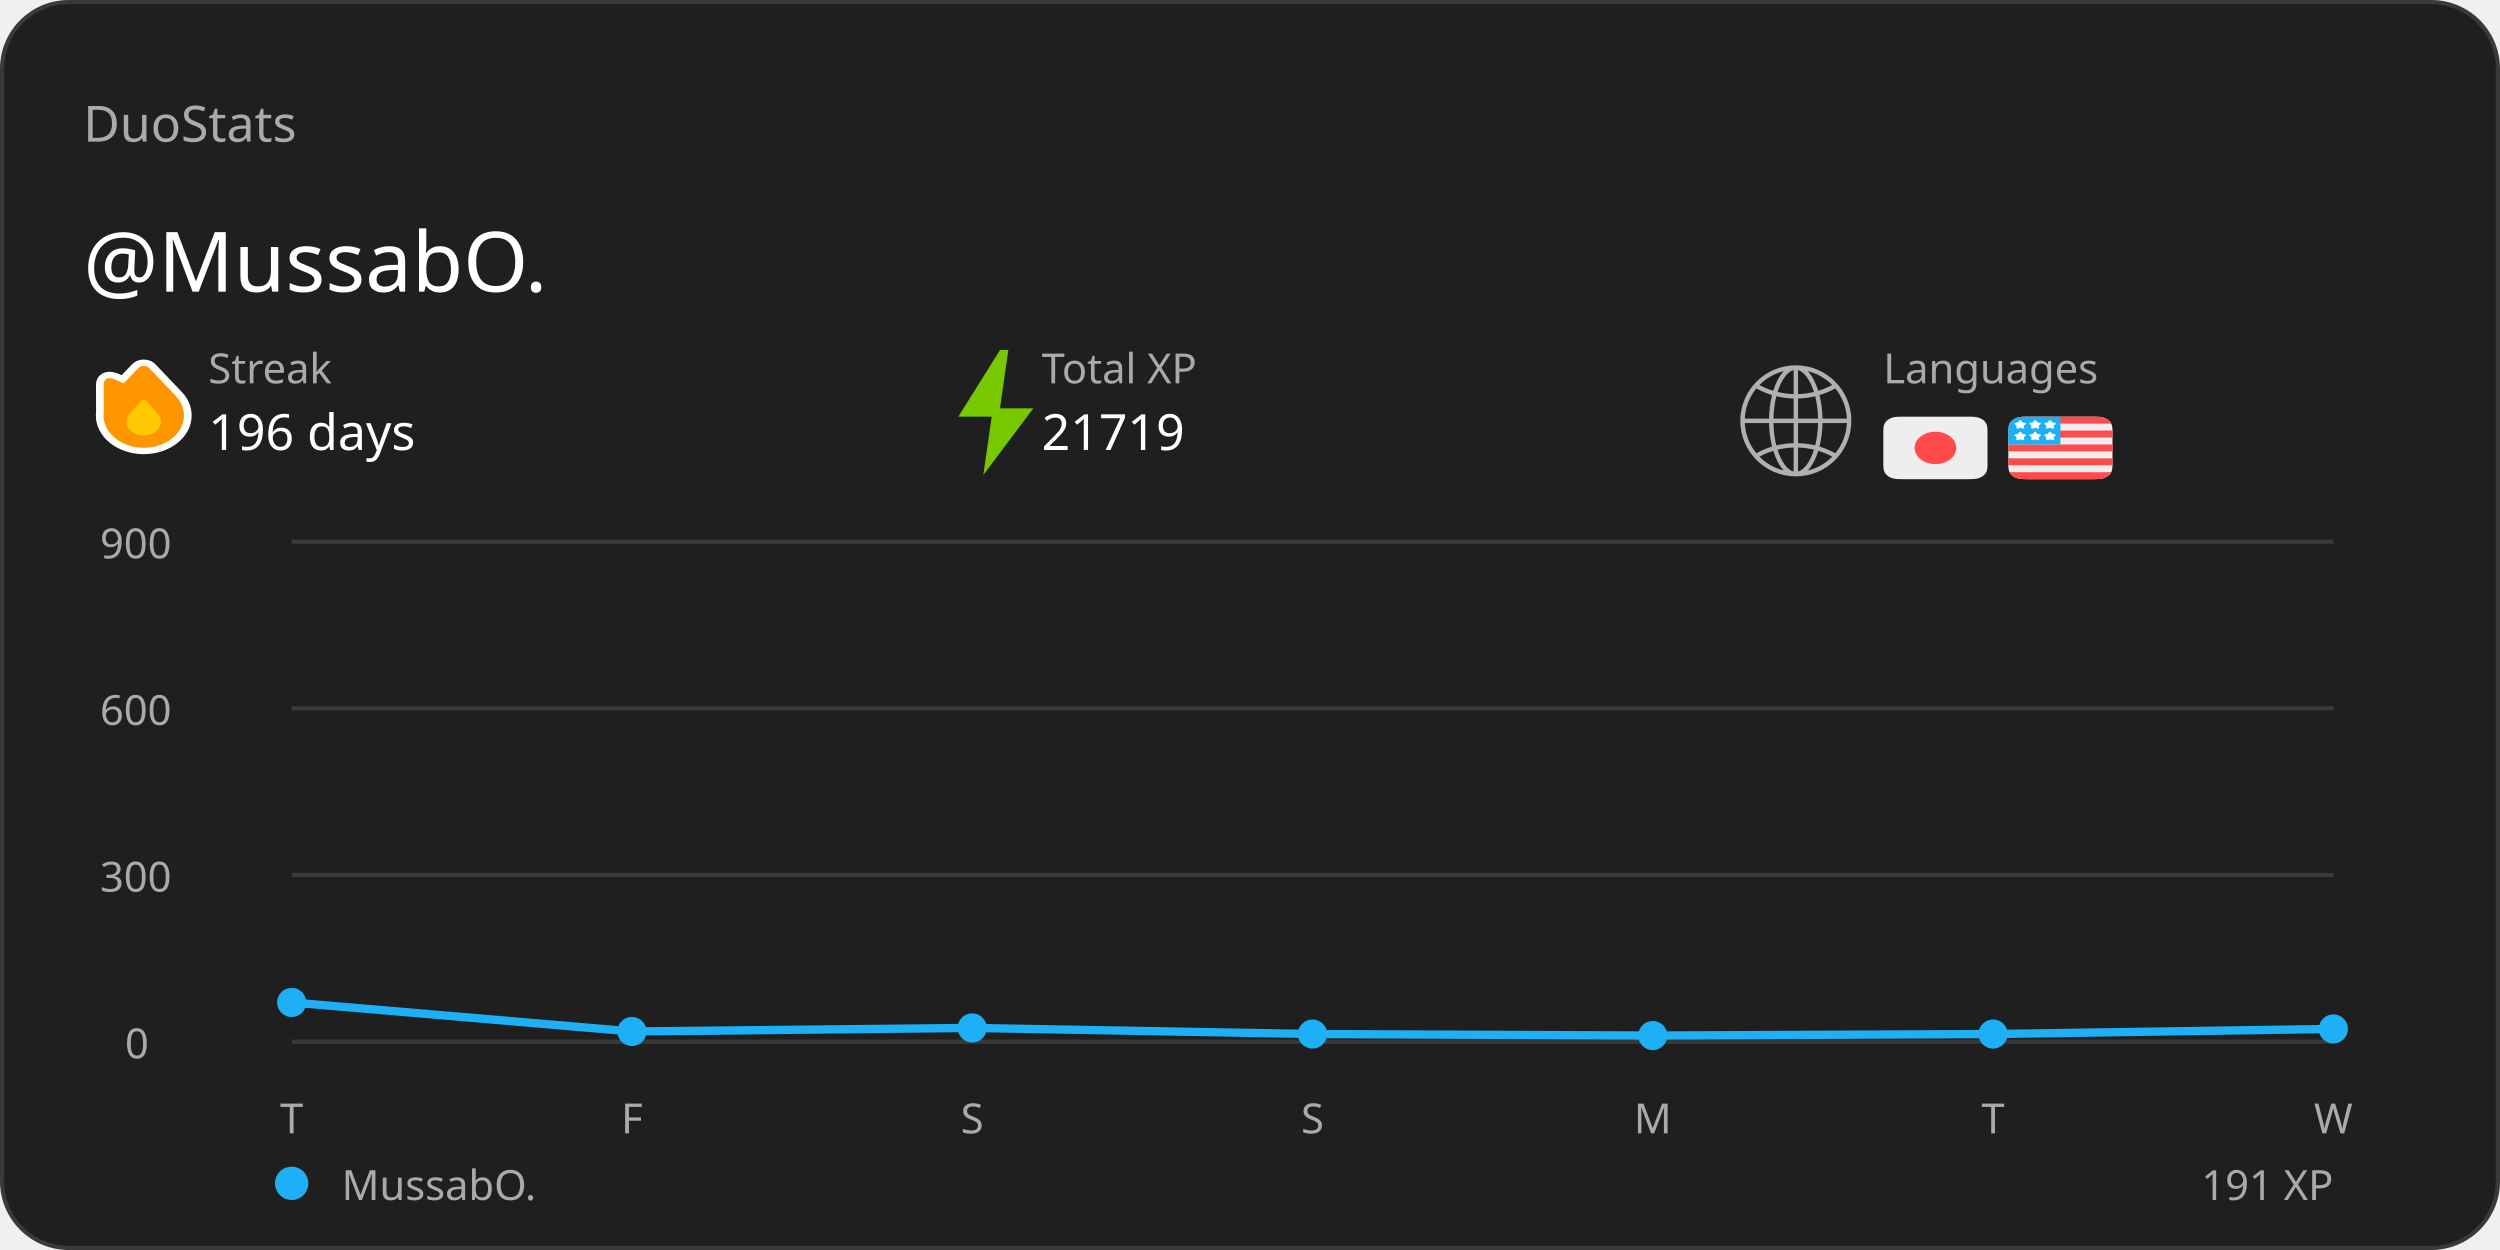
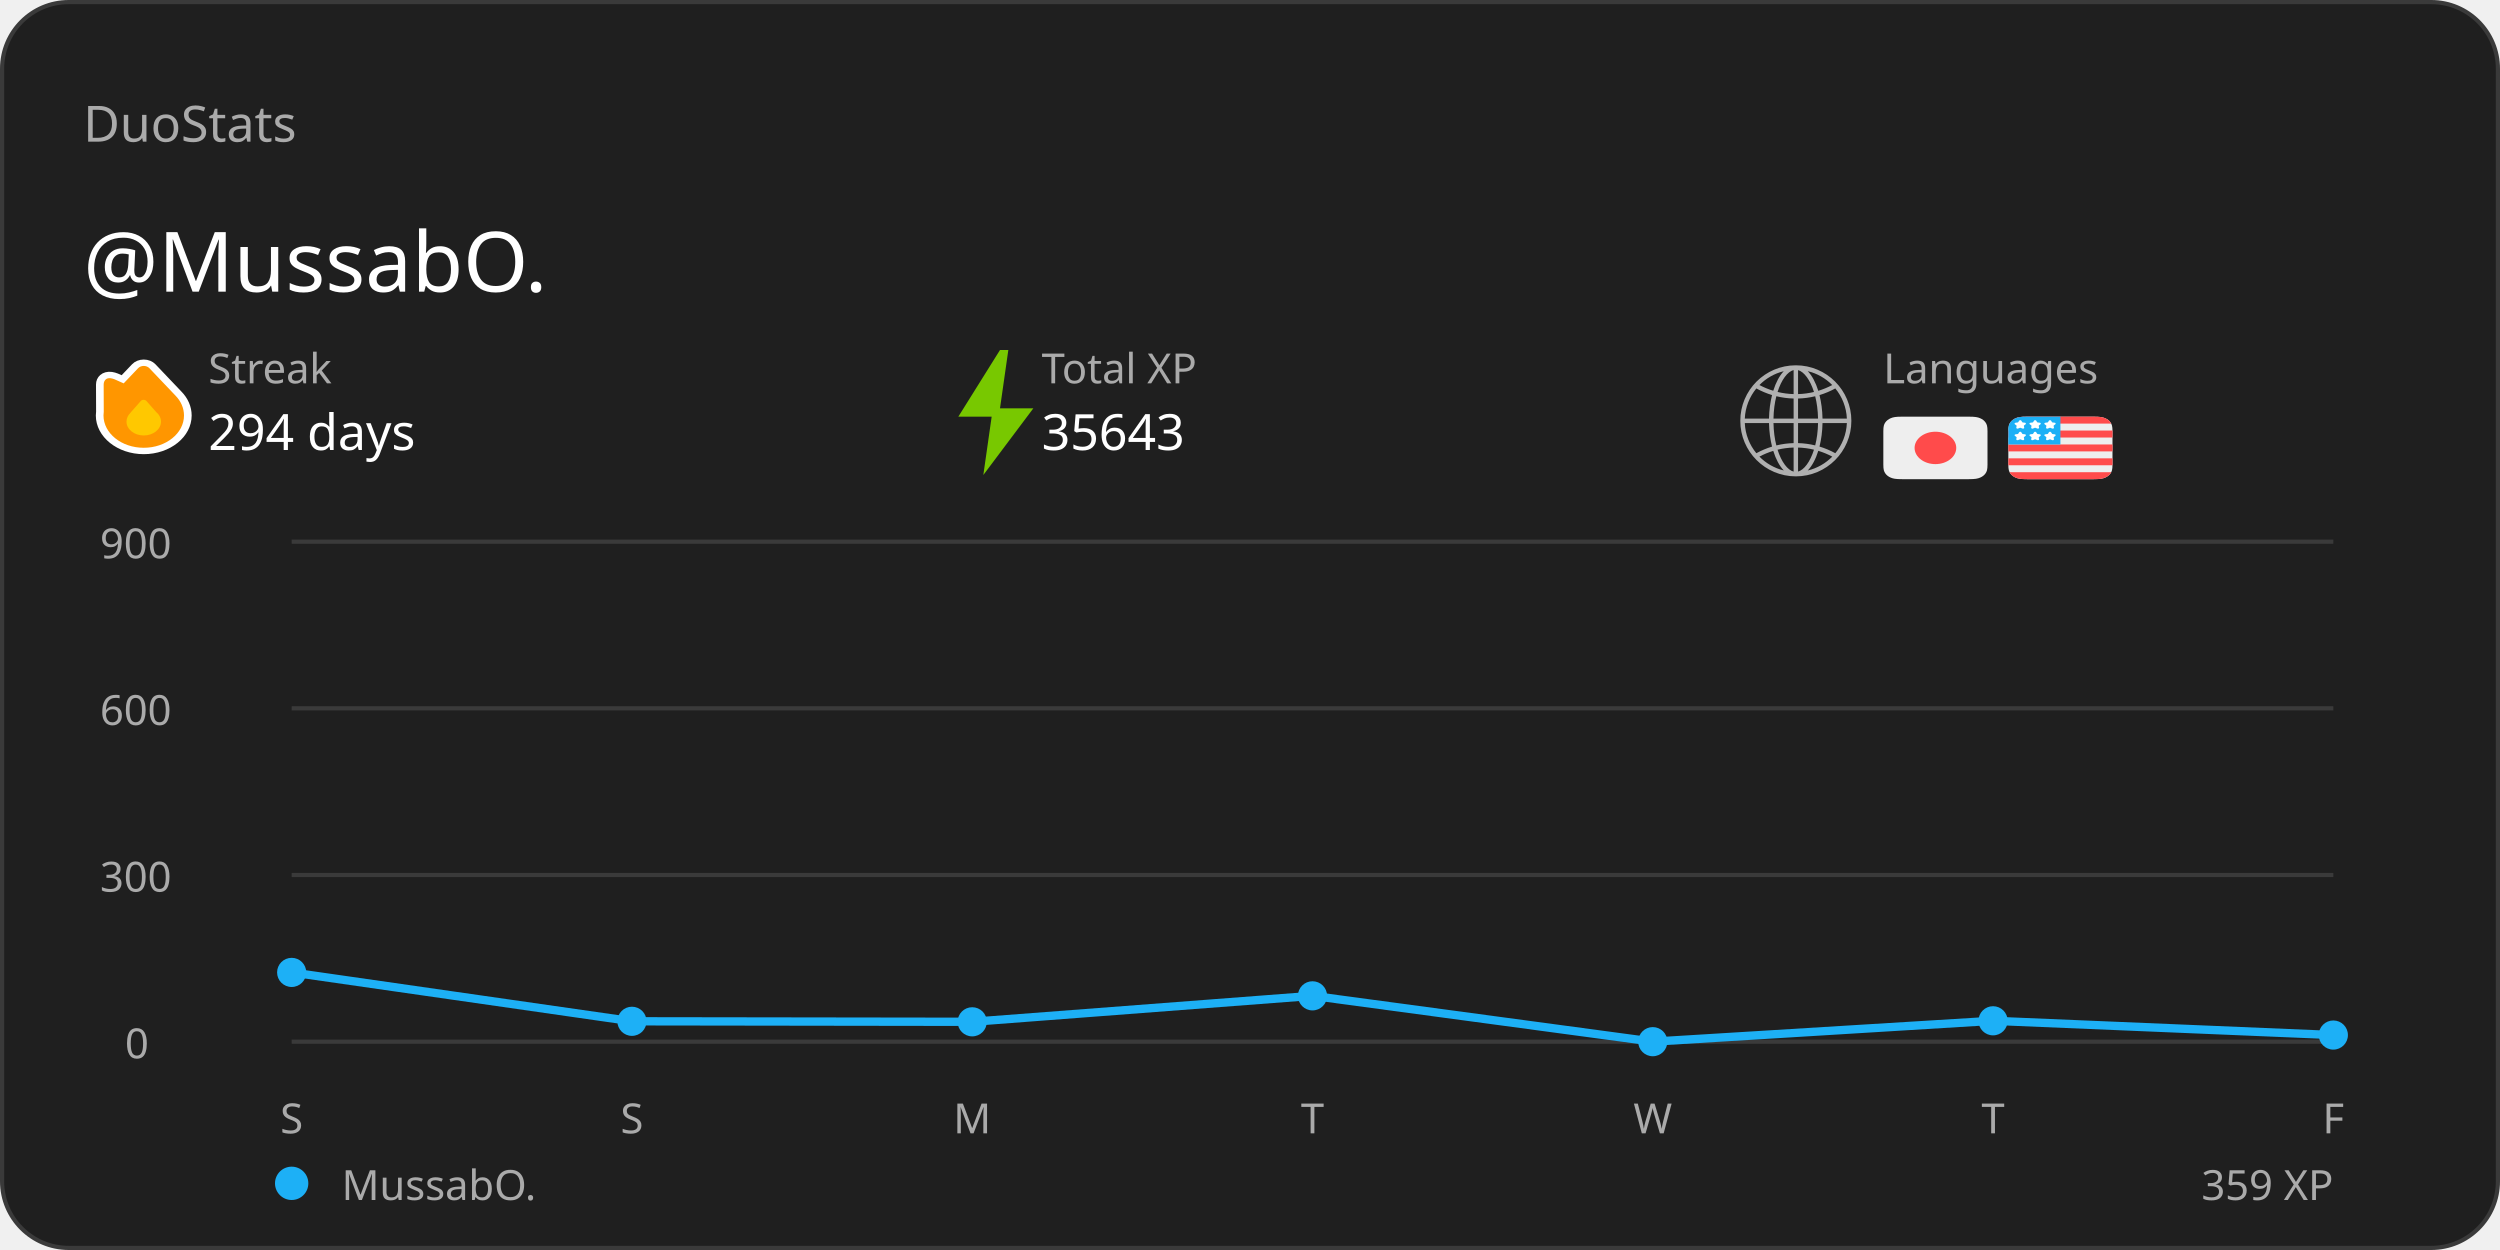
<svg xmlns="http://www.w3.org/2000/svg" width="600" height="300" viewBox="0 0 600 300">
  <rect x="0.5" y="0.5" width="599" height="299" rx="16" fill="#1F1F1F" stroke="#3A3A3A" />
  <text x="20" y="34" fill="#AAAAAA" font-size="12" font-family="DIN Round Pro, system-ui, sans-serif">DuoStats</text>
  <text x="20" y="70" fill="#FFFFFF" font-size="20" font-family="DIN Round Pro, system-ui, sans-serif">@MussabO.</text>
  <g transform="translate(23, 86) scale(0.92, 0.7666667)">
    <g id="Page-1" stroke="none" stroke-width="1" fill="none" fill-rule="evenodd">
      <g id="streak" transform="translate(1, 1)" fill-rule="nonzero">
        <g id="Group" fill="#FF9600" stroke="#FFFFFF" stroke-width="2">
          <path d="M0.068,15.675 L0.044,7.216 C0.039,5.334 1.25,3.942 3.056,4.246 C3.413,4.306 3.998,4.491 4.306,4.656 L5.997,5.561 L9.247,1.464 C9.793,0.776 10.622,0.376 11.5,0.376 C12.378,0.376 13.207,0.776 13.753,1.464 L20.523,10 C22.123,11.939 22.999,14.375 23,16.889 C23,23.034 17.843,28 11.5,28 C5.157,28 0,23.034 0,16.889 C0,16.481 0.023,16.076 0.068,15.675 Z" id="Path" />
        </g>
        <g id="Group" transform="translate(7, 11)" fill="#FFC800">
          <path d="M1.012,5.077 C1.026,5.04 1.046,5.005 1.069,4.973 L3.719,1.364 C3.893,1.127 4.17,0.987 4.464,0.987 C4.758,0.987 5.035,1.127 5.209,1.364 L7.732,4.8 C8.541,5.595 8.998,6.681 9,7.815 C9,10.208 6.985,12.148 4.5,12.148 C2.015,12.148 0,10.208 0,7.815 C0,6.776 0.38,5.823 1.012,5.077 L1.012,5.077 Z" id="Path" />
        </g>
      </g>
    </g>
  </g>
  <text x="50" y="92" fill="#AAAAAA" font-size="10" font-family="DIN Round Pro, system-ui, sans-serif">Streak</text>
-   <text x="50" y="108" fill="#FFFFFF" font-size="12" font-family="DIN Round Pro, system-ui, sans-serif">196 days</text>
+   <text x="50" y="108" fill="#FFFFFF" font-size="12" font-family="DIN Round Pro, system-ui, sans-serif">294 days</text>
  <path d="M240 84 230 100h8l-2 14 12-16h-8l2-14z" fill="#78C800" />
  <text x="250" y="92" fill="#AAAAAA" font-size="10" font-family="DIN Round Pro, system-ui, sans-serif">Total XP</text>
-   <text x="250" y="108" fill="#FFFFFF" font-size="12" font-family="DIN Round Pro, system-ui, sans-serif">21719</text>
+   <text x="250" y="108" fill="#FFFFFF" font-size="12" font-family="DIN Round Pro, system-ui, sans-serif">35643</text>
  <g transform="translate(415, 85) scale(1.0, 1.0)">
    <g id="SVGRepo_bgCarrier" stroke-width="0" />
    <g id="SVGRepo_tracerCarrier" stroke-linecap="round" stroke-linejoin="round" />
    <g id="SVGRepo_iconCarrier">
      <g id="icomoon-ignore"> </g>
      <path d="M16 2.672c-0.004 0-0.007 0-0.011 0-0.002 0-0.003 0-0.005 0-0.005 0-0.010 0.001-0.016 0.001-7.347 0.017-13.296 5.977-13.296 13.327 0 7.348 5.949 13.309 13.296 13.327 0.005 0 0.010 0.001 0.016 0.001 0.002 0 0.004 0 0.005 0 0.004 0 0.008 0 0.011 0 7.36 0 13.328-5.968 13.328-13.328s-5.968-13.328-13.328-13.328zM16.533 10.648c1.413-0.039 2.788-0.225 4.112-0.548 0.399 1.571 0.647 3.382 0.686 5.367h-4.798v-4.819zM16.533 9.582v-5.759c1.437 0.398 2.893 2.314 3.821 5.252-1.231 0.297-2.509 0.47-3.821 0.507zM15.467 3.81v5.772c-1.323-0.037-2.611-0.213-3.852-0.515 0.936-2.956 2.405-4.879 3.852-5.256zM15.467 10.647v4.82h-4.831c0.039-1.988 0.287-3.801 0.687-5.373 1.334 0.326 2.72 0.515 4.144 0.553zM9.563 15.467h-5.811c0.118-2.741 1.139-5.252 2.773-7.241 1.187 0.654 2.446 1.189 3.766 1.589-0.431 1.7-0.689 3.617-0.728 5.652zM9.563 16.533c0.039 2.034 0.297 3.951 0.728 5.651-1.319 0.401-2.579 0.936-3.766 1.59-1.635-1.989-2.656-4.5-2.773-7.241h5.811zM10.636 16.533h4.831v4.814c-1.424 0.038-2.81 0.228-4.145 0.555-0.399-1.571-0.647-3.383-0.686-5.369zM15.467 22.412v5.778c-1.448-0.378-2.919-2.303-3.854-5.263 1.241-0.302 2.53-0.478 3.854-0.515zM16.533 28.178v-5.765c1.313 0.038 2.591 0.211 3.822 0.508-0.928 2.941-2.384 4.86-3.822 5.257zM16.533 21.347v-4.814h4.798c-0.039 1.983-0.286 3.791-0.684 5.361-1.325-0.323-2.7-0.51-4.113-0.548zM22.404 16.533h5.845c-0.118 2.741-1.138 5.251-2.773 7.24-1.197-0.658-2.467-1.197-3.797-1.599 0.43-1.698 0.687-3.611 0.726-5.64zM22.404 15.467c-0.039-2.033-0.297-3.946-0.727-5.646 1.33-0.402 2.599-0.94 3.795-1.598 1.636 1.989 2.658 4.501 2.776 7.244h-5.845zM24.738 7.409c-1.061 0.564-2.18 1.031-3.35 1.385-0.623-2.005-1.498-3.642-2.533-4.717 2.27 0.545 4.297 1.719 5.883 3.332zM13.103 4.087c-1.029 1.073-1.9 2.702-2.521 4.697-1.158-0.353-2.268-0.815-3.319-1.375 1.575-1.602 3.587-2.774 5.84-3.322zM7.259 24.587c1.052-0.561 2.163-1.024 3.322-1.377 0.621 1.997 1.492 3.629 2.522 4.702-2.255-0.549-4.268-1.721-5.844-3.326zM18.855 27.922c1.036-1.075 1.911-2.712 2.535-4.721 1.17 0.355 2.29 0.82 3.351 1.387-1.586 1.614-3.614 2.791-5.886 3.334z" fill="#b0b0b0"> </path>
    </g>
  </g>
  <text x="452" y="92" fill="#AAAAAA" font-size="10" font-family="DIN Round Pro, system-ui, sans-serif">Languages</text>
  <g transform="translate(452, 100) scale(0.3571429, 0.2777778)">
    <g clip-path="url(#clip0_129_1008)">
      <path fill-rule="evenodd" clip-rule="evenodd" d="M12.563 0H57.437C61.805 0 63.389 0.455 64.987 1.309C66.584 2.163 67.837 3.416 68.691 5.013C69.545 6.61 70 8.195 70 12.563V41.437C70 45.805 69.545 47.389 68.691 48.986C67.837 50.584 66.584 51.837 64.987 52.691C63.389 53.545 61.805 54 57.437 54H12.563C8.195 54 6.61 53.545 5.013 52.691C3.416 51.837 2.163 50.584 1.309 48.986C0.455 47.389 0 45.805 0 41.437V12.563C0 8.195 0.455 6.61 1.309 5.013C2.163 3.416 3.416 2.163 5.013 1.309C6.61 0.455 8.195 0 12.563 0Z" fill="#EEEEEE" />
      <path d="M35 41C42.732 41 49 34.732 49 27C49 19.268 42.732 13 35 13C27.268 13 21 19.268 21 27C21 34.732 27.268 41 35 41Z" fill="#FF4B4B" />
    </g>
    <defs>
      <clipPath id="clip0_129_1008">
        <rect width="70" height="54" fill="white" />
      </clipPath>
    </defs>
  </g>
  <g transform="translate(482, 100) scale(0.3571429, 0.2777778)">
    <g clip-path="url(#clip0_129_593)">
      <path fill-rule="evenodd" clip-rule="evenodd" d="M12.563 0H57.437C61.805 0 63.389 0.455 64.987 1.309C66.584 2.163 67.837 3.416 68.691 5.013C69.545 6.61 70 8.195 70 12.563V41.437C70 45.805 69.545 47.389 68.691 48.986C67.837 50.584 66.584 51.837 64.987 52.691C63.389 53.545 61.805 54 57.437 54H12.563C8.195 54 6.61 53.545 5.013 52.691C3.416 51.837 2.163 50.584 1.309 48.986C0.455 47.389 0 45.805 0 41.437V12.563C0 8.195 0.455 6.61 1.309 5.013C2.163 3.416 3.416 2.163 5.013 1.309C6.61 0.455 8.195 0 12.563 0Z" fill="#EEEEEE" />
      <path fill-rule="evenodd" clip-rule="evenodd" d="M12.563 0H57.437C61.805 0 63.389 0.455 64.987 1.309C66.584 2.163 67.837 3.416 68.691 5.013C68.863 5.335 69.019 5.656 69.158 6H0.842C0.981 5.656 1.137 5.335 1.309 5.013C2.163 3.416 3.416 2.163 5.013 1.309C6.61 0.455 8.195 0 12.563 0Z" fill="#FF4B4B" />
      <path fill-rule="evenodd" clip-rule="evenodd" d="M69.997 12C69.999 12.182 70 12.37 70 12.563V18H0V12.563C0 12.37 0.001 12.182 0.003 12H69.997Z" fill="#FF4B4B" />
      <path fill-rule="evenodd" clip-rule="evenodd" d="M70 24V30H0V24H70Z" fill="#FF4B4B" />
      <path fill-rule="evenodd" clip-rule="evenodd" d="M70 41.437C70 41.63 69.999 41.818 69.997 42H0.003C0.001 41.818 0 41.63 0 41.437V36H70V41.437Z" fill="#FF4B4B" />
      <path fill-rule="evenodd" clip-rule="evenodd" d="M69.158 48C69.019 48.344 68.863 48.665 68.691 48.986C67.837 50.584 66.584 51.837 64.987 52.691C63.389 53.545 61.805 54 57.437 54H12.563C8.195 54 6.61 53.545 5.013 52.691C3.416 51.837 2.163 50.584 1.309 48.986C1.137 48.665 0.981 48.344 0.842 48H69.158Z" fill="#FF4B4B" />
      <path fill-rule="evenodd" clip-rule="evenodd" d="M12.563 0H35V24H0V12.563C0 8.195 0.455 6.61 1.309 5.013C2.163 3.416 3.416 2.163 5.013 1.309C6.61 0.455 8.195 0 12.563 0Z" fill="#1CB0F6" />
      <path d="M27.806 9.602L26.531 10.273C26.13 10.483 25.635 10.329 25.424 9.929C25.341 9.769 25.312 9.586 25.342 9.409L25.586 7.988C25.609 7.853 25.564 7.715 25.466 7.62L24.434 6.614C24.11 6.298 24.103 5.779 24.419 5.455C24.545 5.326 24.71 5.242 24.888 5.216L26.314 5.009C26.45 4.989 26.567 4.904 26.628 4.781L27.266 3.489C27.466 3.083 27.957 2.916 28.363 3.117C28.525 3.196 28.655 3.327 28.735 3.489L29.373 4.781C29.434 4.904 29.551 4.989 29.687 5.009L31.113 5.216C31.561 5.281 31.871 5.697 31.806 6.145C31.78 6.323 31.696 6.488 31.567 6.614L30.535 7.62C30.437 7.715 30.392 7.853 30.415 7.988L30.659 9.409C30.735 9.855 30.436 10.278 29.99 10.355C29.812 10.385 29.629 10.356 29.47 10.273L28.194 9.602C28.073 9.538 27.928 9.538 27.806 9.602Z" fill="white" />
      <path d="M27.806 19.602L26.531 20.273C26.13 20.483 25.635 20.329 25.424 19.929C25.341 19.769 25.312 19.587 25.342 19.409L25.586 17.988C25.609 17.853 25.564 17.715 25.466 17.62L24.434 16.614C24.11 16.298 24.103 15.779 24.419 15.455C24.545 15.326 24.71 15.242 24.888 15.216L26.314 15.009C26.45 14.989 26.567 14.904 26.628 14.781L27.266 13.489C27.466 13.083 27.957 12.916 28.363 13.117C28.525 13.196 28.655 13.327 28.735 13.489L29.373 14.781C29.434 14.904 29.551 14.989 29.687 15.009L31.113 15.216C31.561 15.281 31.871 15.697 31.806 16.145C31.78 16.323 31.696 16.488 31.567 16.614L30.535 17.62C30.437 17.715 30.392 17.853 30.415 17.988L30.659 19.409C30.735 19.855 30.436 20.278 29.99 20.355C29.812 20.385 29.629 20.356 29.47 20.273L28.194 19.602C28.073 19.538 27.928 19.538 27.806 19.602Z" fill="white" />
      <path d="M17.806 9.602L16.531 10.273C16.13 10.483 15.635 10.329 15.425 9.929C15.341 9.769 15.312 9.586 15.342 9.409L15.586 7.988C15.609 7.853 15.564 7.715 15.466 7.62L14.434 6.614C14.11 6.298 14.103 5.779 14.419 5.455C14.545 5.326 14.71 5.242 14.888 5.216L16.314 5.009C16.45 4.989 16.567 4.904 16.628 4.781L17.266 3.489C17.466 3.083 17.957 2.916 18.363 3.117C18.525 3.196 18.655 3.327 18.735 3.489L19.373 4.781C19.434 4.904 19.551 4.989 19.687 5.009L21.113 5.216C21.561 5.281 21.871 5.697 21.806 6.145C21.78 6.323 21.696 6.488 21.567 6.614L20.535 7.62C20.437 7.715 20.392 7.853 20.415 7.988L20.659 9.409C20.735 9.855 20.436 10.278 19.99 10.355C19.812 10.385 19.629 10.356 19.47 10.273L18.194 9.602C18.073 9.538 17.928 9.538 17.806 9.602Z" fill="white" />
      <path d="M17.806 19.602L16.531 20.273C16.13 20.483 15.635 20.329 15.425 19.929C15.341 19.769 15.312 19.587 15.342 19.409L15.586 17.988C15.609 17.853 15.564 17.715 15.466 17.62L14.434 16.614C14.11 16.298 14.103 15.779 14.419 15.455C14.545 15.326 14.71 15.242 14.888 15.216L16.314 15.009C16.45 14.989 16.567 14.904 16.628 14.781L17.266 13.489C17.466 13.083 17.957 12.916 18.363 13.117C18.525 13.196 18.655 13.327 18.735 13.489L19.373 14.781C19.434 14.904 19.551 14.989 19.687 15.009L21.113 15.216C21.561 15.281 21.871 15.697 21.806 16.145C21.78 16.323 21.696 16.488 21.567 16.614L20.535 17.62C20.437 17.715 20.392 17.853 20.415 17.988L20.659 19.409C20.735 19.855 20.436 20.278 19.99 20.355C19.812 20.385 19.629 20.356 19.47 20.273L18.194 19.602C18.073 19.538 17.928 19.538 17.806 19.602Z" fill="white" />
      <path d="M7.807 9.602L6.531 10.273C6.13 10.483 5.635 10.329 5.424 9.929C5.341 9.769 5.312 9.586 5.342 9.409L5.586 7.988C5.609 7.853 5.564 7.715 5.466 7.62L4.434 6.614C4.11 6.298 4.103 5.779 4.419 5.455C4.545 5.326 4.71 5.242 4.888 5.216L6.314 5.009C6.45 4.989 6.567 4.904 6.628 4.781L7.266 3.489C7.466 3.083 7.957 2.916 8.363 3.117C8.525 3.196 8.655 3.327 8.735 3.489L9.373 4.781C9.434 4.904 9.551 4.989 9.687 5.009L11.113 5.216C11.561 5.281 11.871 5.697 11.806 6.145C11.78 6.323 11.696 6.488 11.567 6.614L10.535 7.62C10.437 7.715 10.392 7.853 10.415 7.988L10.659 9.409C10.735 9.855 10.436 10.278 9.99 10.355C9.812 10.385 9.629 10.356 9.47 10.273L8.194 9.602C8.073 9.538 7.928 9.538 7.807 9.602Z" fill="white" />
      <path d="M7.807 19.602L6.531 20.273C6.13 20.483 5.635 20.329 5.424 19.929C5.341 19.769 5.312 19.587 5.342 19.409L5.586 17.988C5.609 17.853 5.564 17.715 5.466 17.62L4.434 16.614C4.11 16.298 4.103 15.779 4.419 15.455C4.545 15.326 4.71 15.242 4.888 15.216L6.314 15.009C6.45 14.989 6.567 14.904 6.628 14.781L7.266 13.489C7.466 13.083 7.957 12.916 8.363 13.117C8.525 13.196 8.655 13.327 8.735 13.489L9.373 14.781C9.434 14.904 9.551 14.989 9.687 15.009L11.113 15.216C11.561 15.281 11.871 15.697 11.806 16.145C11.78 16.323 11.696 16.488 11.567 16.614L10.535 17.62C10.437 17.715 10.392 17.853 10.415 17.988L10.659 19.409C10.735 19.855 10.436 20.278 9.99 20.355C9.812 20.385 9.629 20.356 9.47 20.273L8.194 19.602C8.073 19.538 7.928 19.538 7.807 19.602Z" fill="white" />
    </g>
    <defs>
      <clipPath id="clip0_129_593">
        <rect width="70" height="54" fill="white" />
      </clipPath>
    </defs>
  </g>
  <g stroke="#3A3A3A" stroke-width="1">
    <line x1="70" y1="250" x2="560" y2="250" />
    <line x1="70" y1="210" x2="560" y2="210" />
    <line x1="70" y1="170" x2="560" y2="170" />
    <line x1="70" y1="130" x2="560" y2="130" />
  </g>
  <g fill="#AAAAAA" font-size="10" font-family="DIN Round Pro, system-ui, sans-serif">
    <text x="30" y="254">0</text>
    <text x="24" y="214">300</text>
    <text x="24" y="174">600</text>
    <text x="24" y="134">900</text>
  </g>
-   <polyline points="70.0,240.589 151.667,247.556 233.333,246.7 315.0,248.167 396.667,248.533 478.333,248.167 560.0,246.944" fill="none" stroke="#1DB0F6" stroke-width="2" stroke-linecap="round" stroke-linejoin="round" />
-   <circle cx="70.0" cy="240.589" r="3.5" fill="#1DB0F6" />
-   <circle cx="151.667" cy="247.556" r="3.5" fill="#1DB0F6" />
-   <circle cx="233.333" cy="246.7" r="3.5" fill="#1DB0F6" />
-   <circle cx="315.0" cy="248.167" r="3.5" fill="#1DB0F6" />
-   <circle cx="396.667" cy="248.533" r="3.5" fill="#1DB0F6" />
-   <circle cx="478.333" cy="248.167" r="3.5" fill="#1DB0F6" />
-   <circle cx="560.0" cy="246.944" r="3.5" fill="#1DB0F6" />
-   <text x="70.0" y="272" fill="#AAAAAA" font-size="10" text-anchor="middle" font-family="DIN Round Pro, system-ui, sans-serif">T</text>
-   <text x="151.667" y="272" fill="#AAAAAA" font-size="10" text-anchor="middle" font-family="DIN Round Pro, system-ui, sans-serif">F</text>
-   <text x="233.333" y="272" fill="#AAAAAA" font-size="10" text-anchor="middle" font-family="DIN Round Pro, system-ui, sans-serif">S</text>
-   <text x="315.0" y="272" fill="#AAAAAA" font-size="10" text-anchor="middle" font-family="DIN Round Pro, system-ui, sans-serif">S</text>
-   <text x="396.667" y="272" fill="#AAAAAA" font-size="10" text-anchor="middle" font-family="DIN Round Pro, system-ui, sans-serif">M</text>
+   <polyline points="70.0,233.378 151.667,245.111 233.333,245.233 315.0,239.0 396.667,250.0 478.333,244.989 560.0,248.411" fill="none" stroke="#1DB0F6" stroke-width="2" stroke-linecap="round" stroke-linejoin="round" />
+   <circle cx="70.0" cy="233.378" r="3.5" fill="#1DB0F6" />
+   <circle cx="151.667" cy="245.111" r="3.5" fill="#1DB0F6" />
+   <circle cx="233.333" cy="245.233" r="3.5" fill="#1DB0F6" />
+   <circle cx="315.0" cy="239.0" r="3.5" fill="#1DB0F6" />
+   <circle cx="396.667" cy="250.0" r="3.5" fill="#1DB0F6" />
+   <circle cx="478.333" cy="244.989" r="3.5" fill="#1DB0F6" />
+   <circle cx="560.0" cy="248.411" r="3.5" fill="#1DB0F6" />
+   <text x="70.0" y="272" fill="#AAAAAA" font-size="10" text-anchor="middle" font-family="DIN Round Pro, system-ui, sans-serif">S</text>
+   <text x="151.667" y="272" fill="#AAAAAA" font-size="10" text-anchor="middle" font-family="DIN Round Pro, system-ui, sans-serif">S</text>
+   <text x="233.333" y="272" fill="#AAAAAA" font-size="10" text-anchor="middle" font-family="DIN Round Pro, system-ui, sans-serif">M</text>
+   <text x="315.0" y="272" fill="#AAAAAA" font-size="10" text-anchor="middle" font-family="DIN Round Pro, system-ui, sans-serif">T</text>
+   <text x="396.667" y="272" fill="#AAAAAA" font-size="10" text-anchor="middle" font-family="DIN Round Pro, system-ui, sans-serif">W</text>
  <text x="478.333" y="272" fill="#AAAAAA" font-size="10" text-anchor="middle" font-family="DIN Round Pro, system-ui, sans-serif">T</text>
-   <text x="560.0" y="272" fill="#AAAAAA" font-size="10" text-anchor="middle" font-family="DIN Round Pro, system-ui, sans-serif">W</text>
+   <text x="560.0" y="272" fill="#AAAAAA" font-size="10" text-anchor="middle" font-family="DIN Round Pro, system-ui, sans-serif">F</text>
  <circle cx="70" cy="284" r="4" fill="#1DB0F6" />
  <text x="82" y="288" fill="#AAAAAA" font-size="10" font-family="DIN Round Pro, system-ui, sans-serif">MussabO.</text>
-   <text x="560" y="288" fill="#AAAAAA" font-size="10" text-anchor="end" font-family="DIN Round Pro, system-ui, sans-serif">191 XP</text>
+   <text x="560" y="288" fill="#AAAAAA" font-size="10" text-anchor="end" font-family="DIN Round Pro, system-ui, sans-serif">359 XP</text>
</svg>
